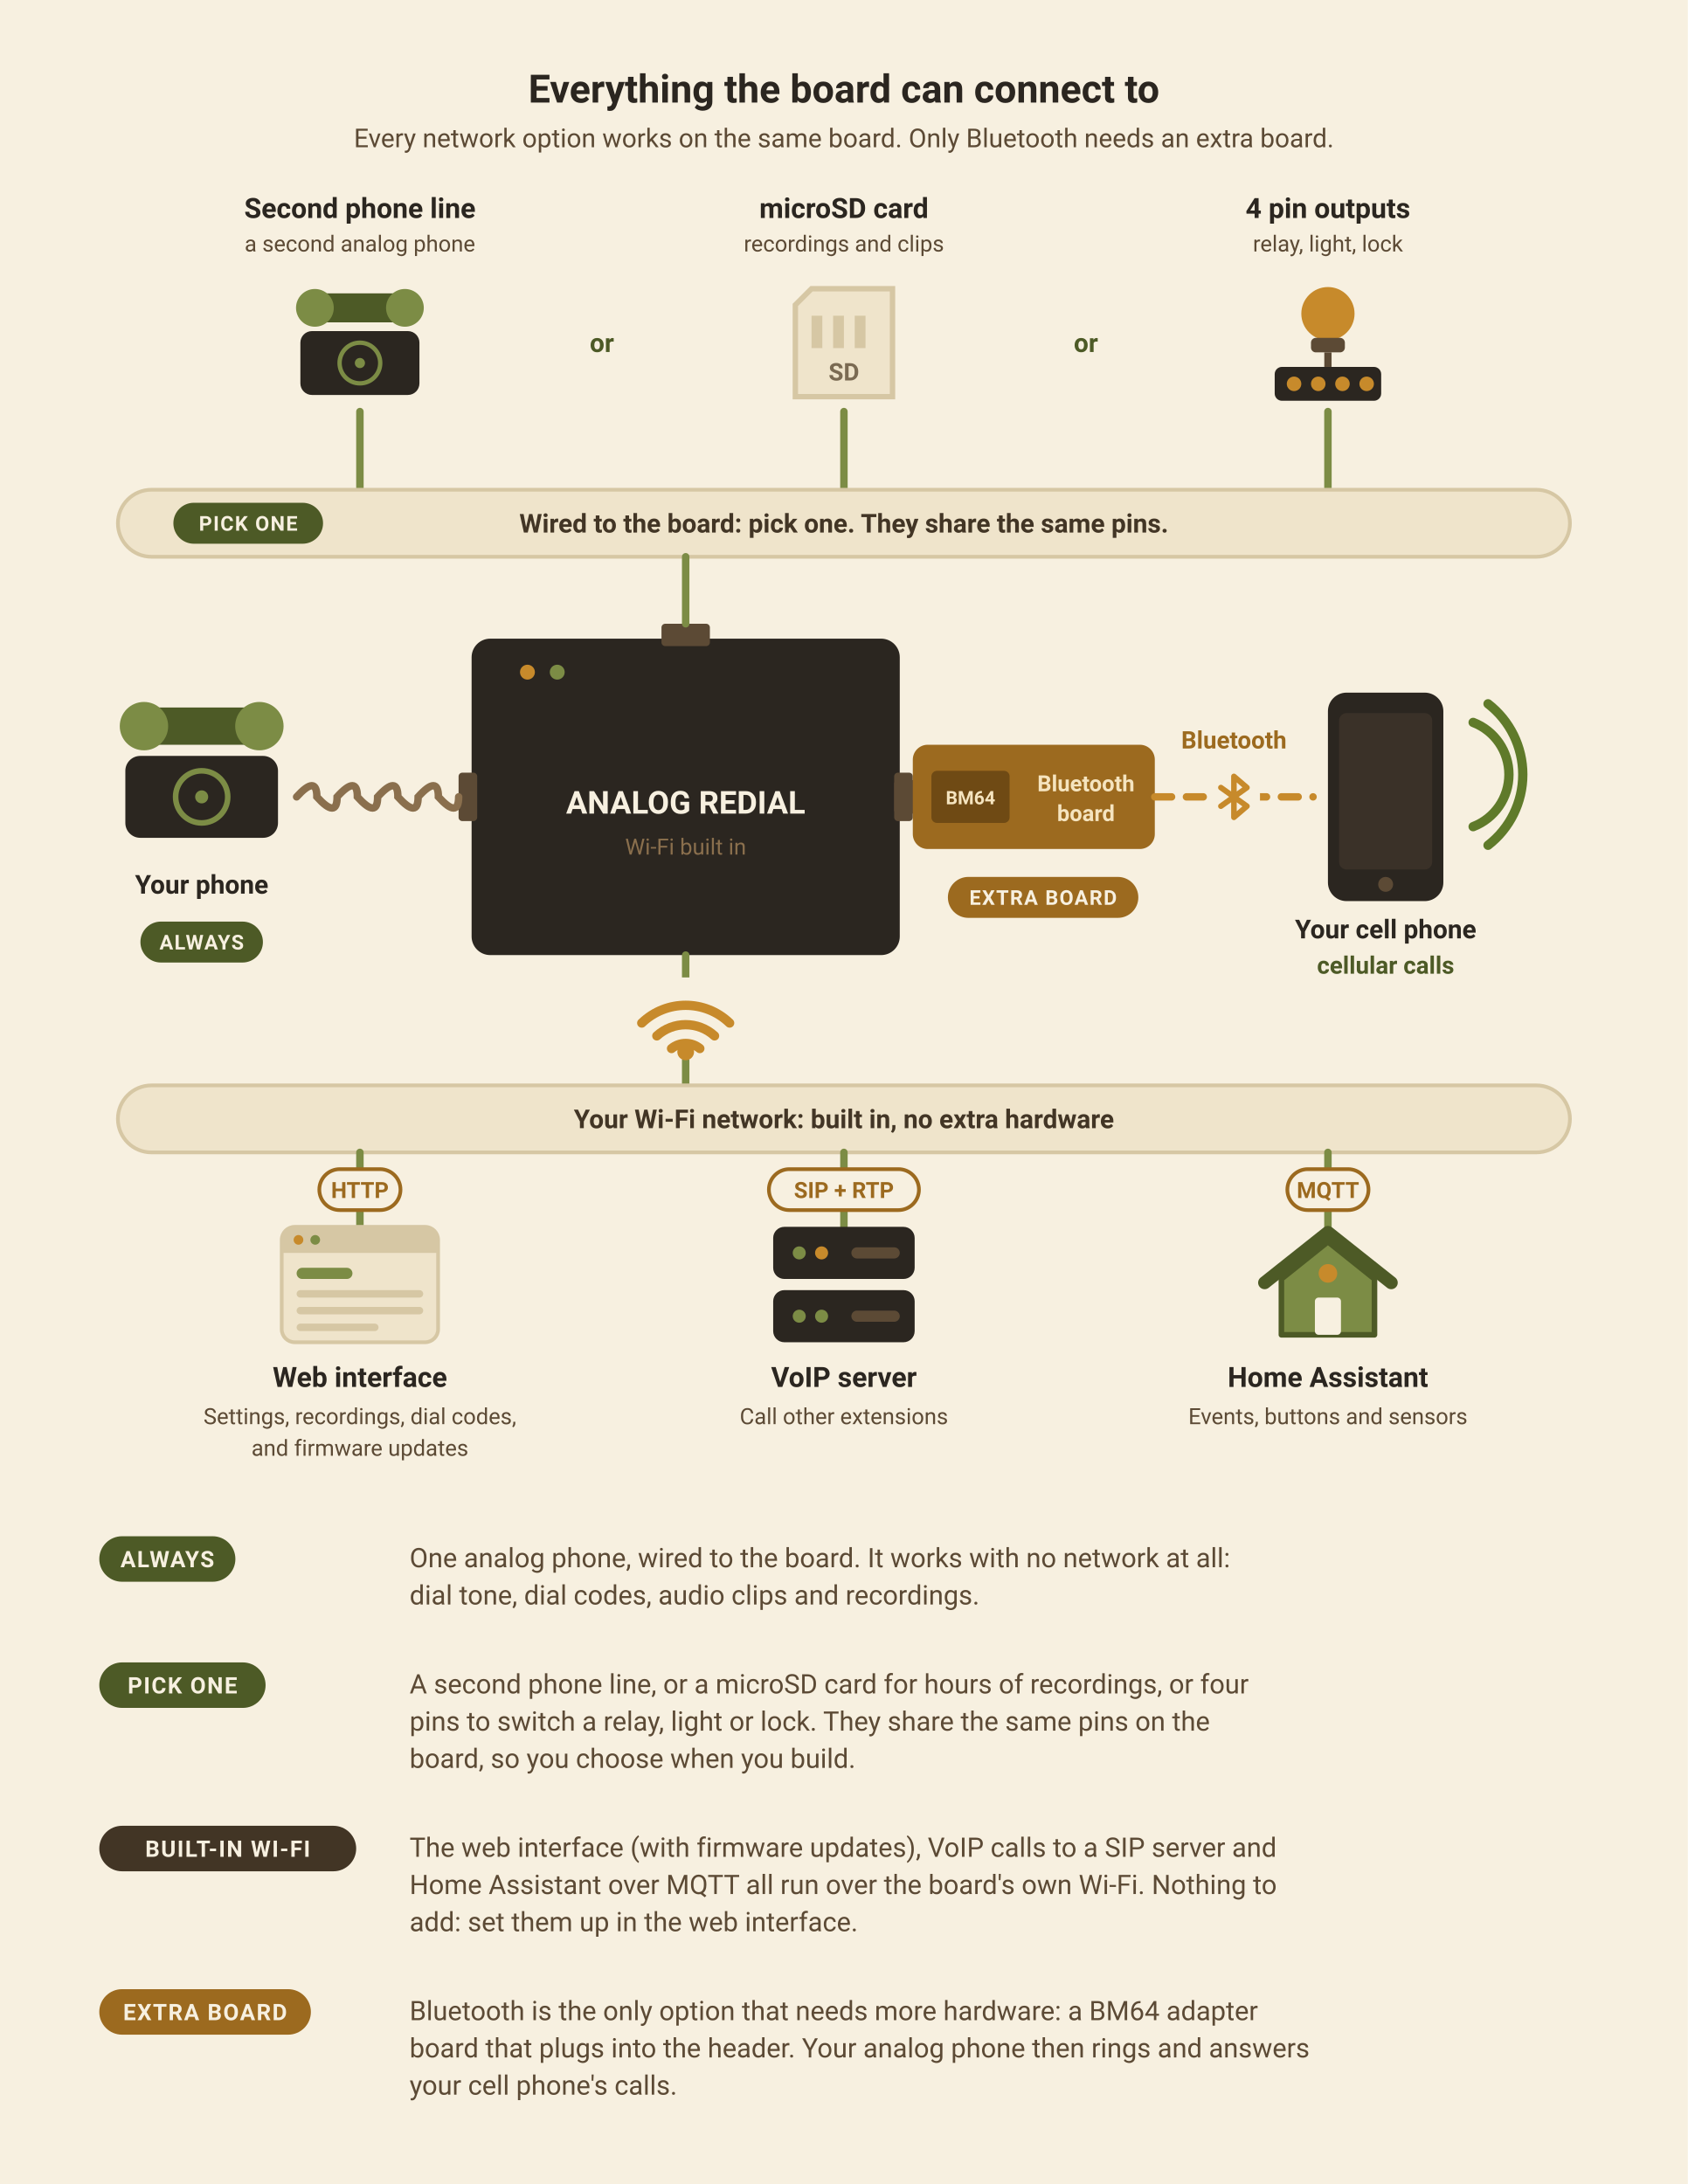
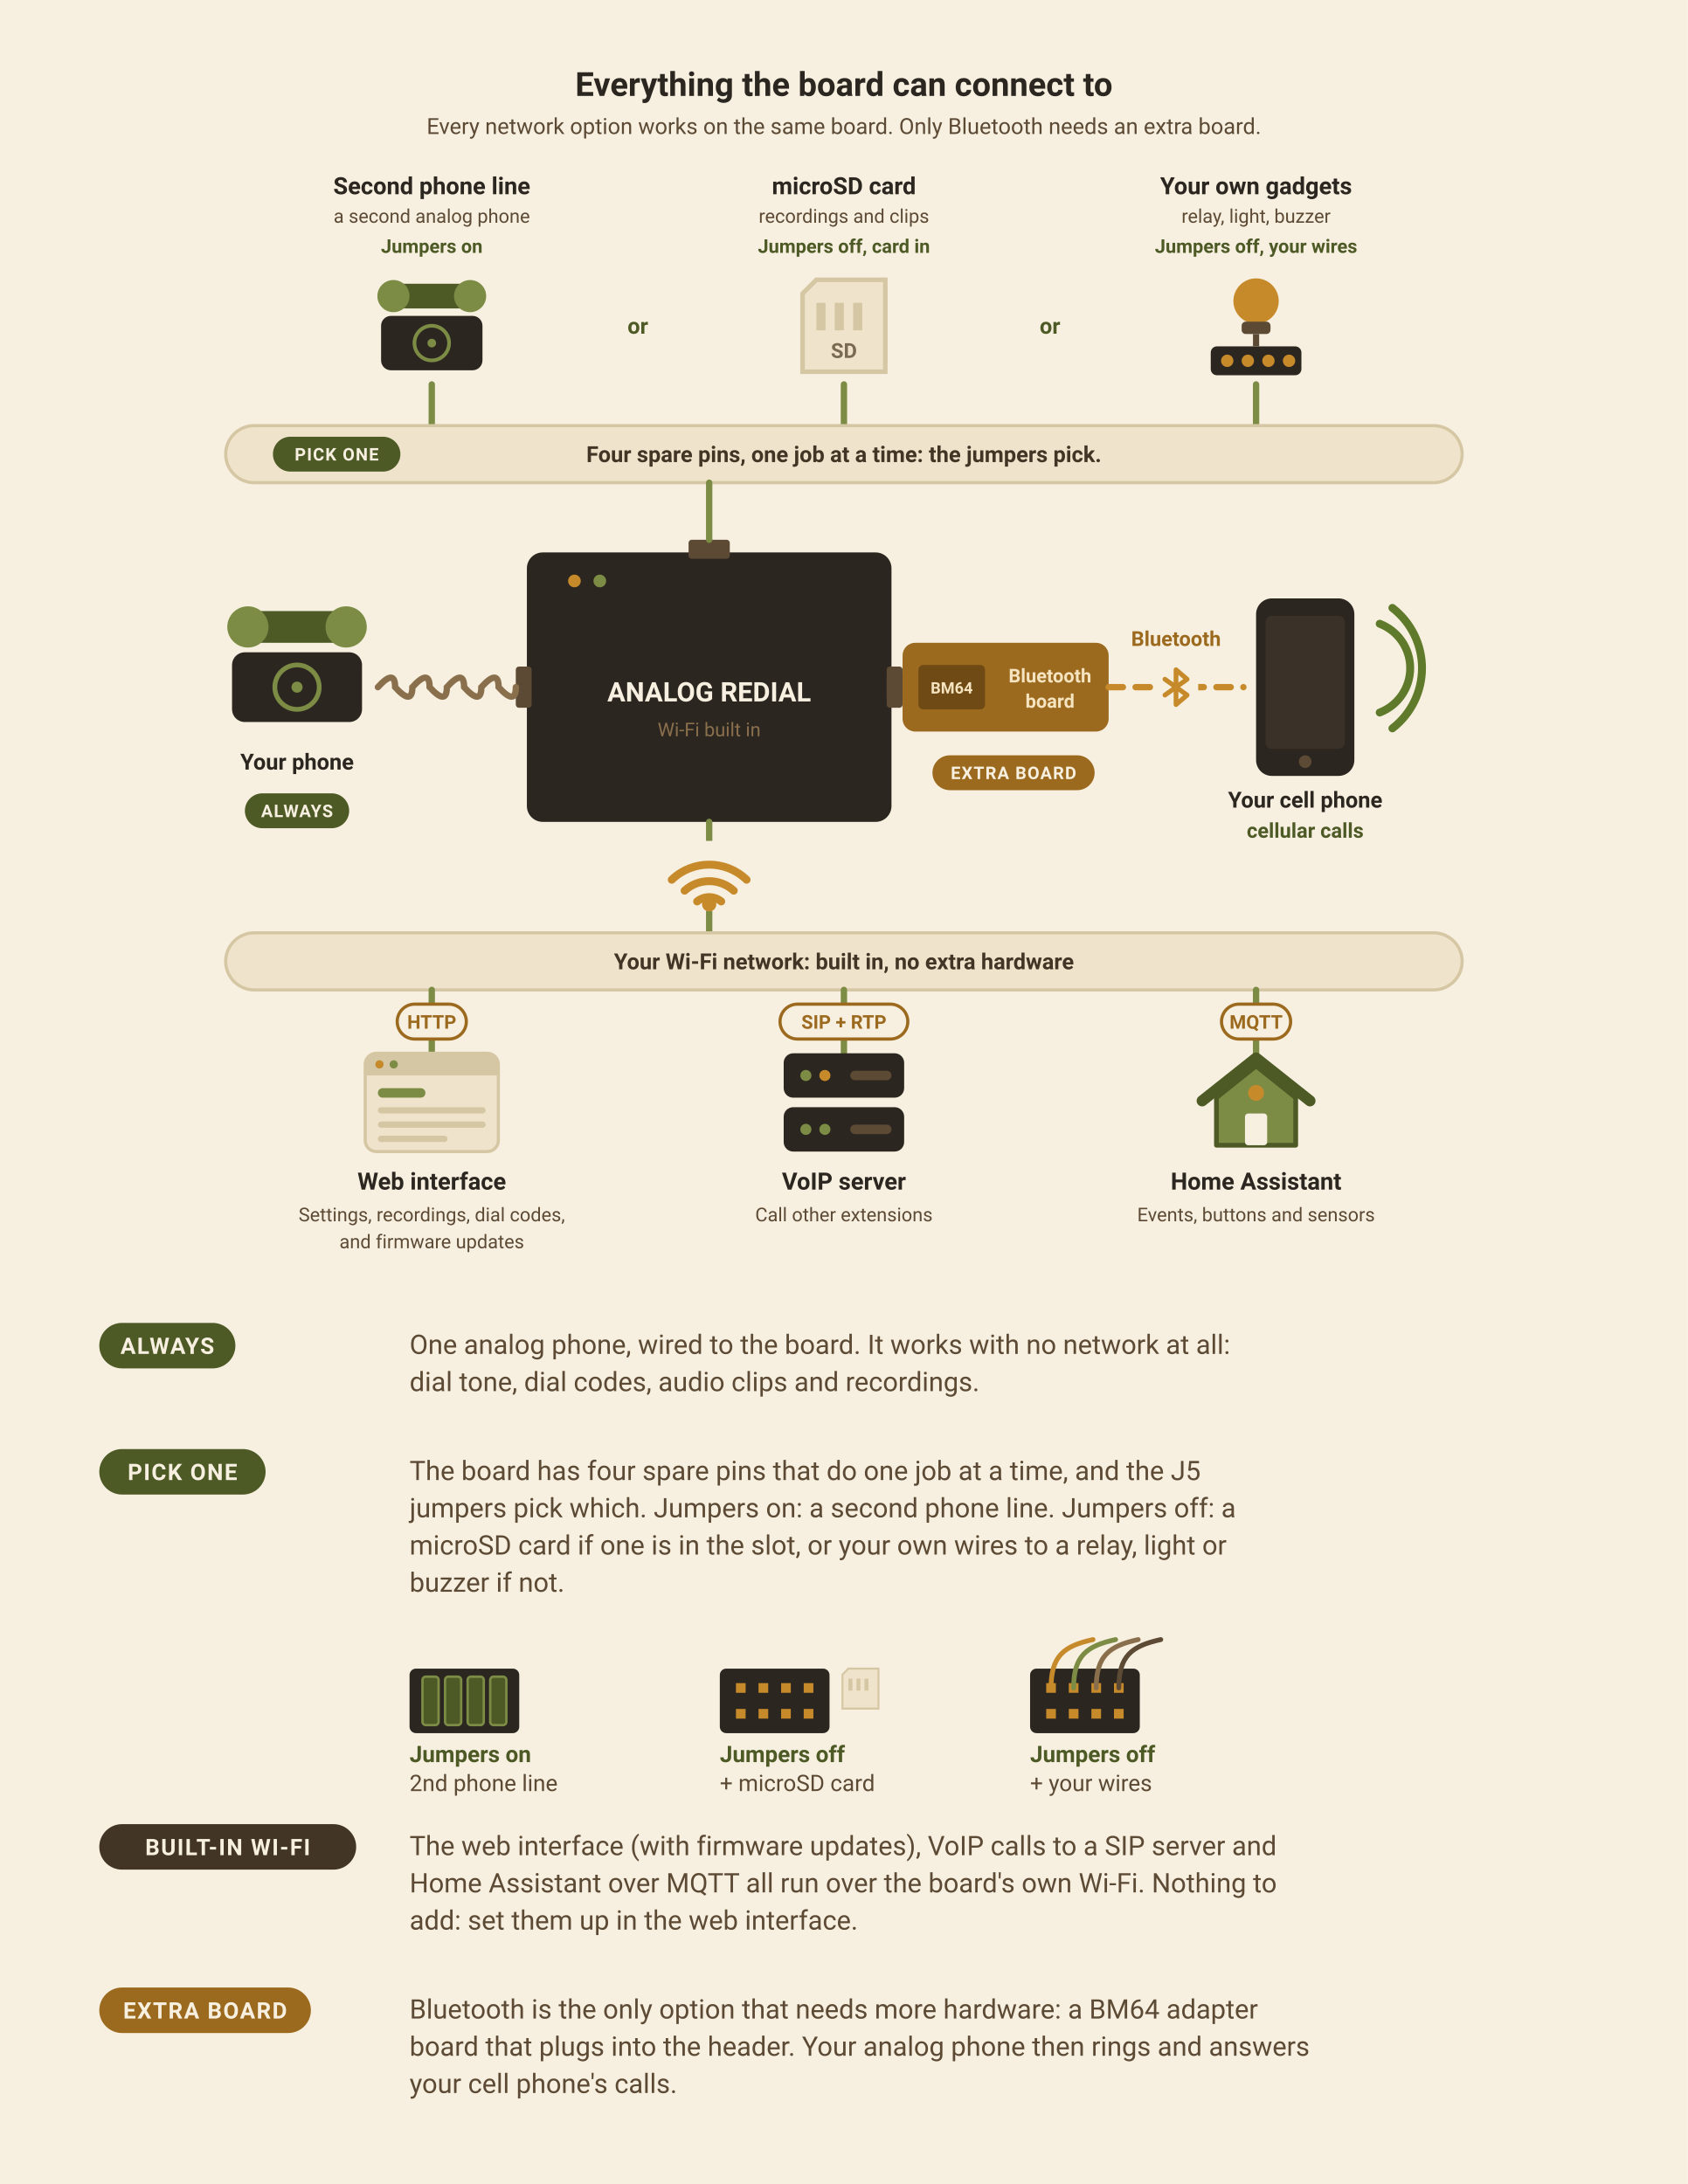
- <svg xmlns="http://www.w3.org/2000/svg" viewBox="0 0 816 1056" width="816" height="1056" role="img" aria-label="Everything the Analog Redial board can connect to: one phone always, then a second line or a microSD card or four pin outputs; Wi-Fi to the web interface, a VoIP server and Home Assistant; and Bluetooth through an extra adapter board">
+ <svg xmlns="http://www.w3.org/2000/svg" viewBox="0 0 816 1056" width="816" height="1056" role="img" aria-label="Everything the Analog Redial board can connect to: one phone always, then a second line or a microSD card or your own gadgets on four spare pins, chosen with the J5 jumpers; Wi-Fi to the web interface, a VoIP server and Home Assistant; and Bluetooth through an extra adapter board">
  <rect id="background" width="816" height="1056" fill="#f7f0e0" />
  <g font-family="system-ui, -apple-system, Segoe UI, Roboto, sans-serif">
-     <g id="diagram" transform="translate(57,28) scale(0.9)">
+     <g id="diagram" transform="translate(109.115,28) scale(0.766373)">
      <g id="title">
        <text x="390" y="24" text-anchor="middle" font-size="21" font-weight="700" fill="#2b2620">Everything the board can connect to</text>
      </g>
      <g id="subtitle">
        <text x="390" y="48" text-anchor="middle" font-size="14" font-weight="400" fill="#5c4a35">Every network option works on the same board. Only Bluetooth needs an extra board.</text>
      </g>
-       <g id="option-line-2" transform="translate(94.9,121.8)">
+       <g id="option-line-2" transform="translate(94.9,137.8)">
        <g transform="scale(0.78)">
          <g id="handset">
            <line x1="14" y1="16" x2="76" y2="16" stroke="#4d5a26" stroke-width="20" stroke-linecap="round" />
            <circle cx="14" cy="16" r="13" fill="#7c8c45" />
            <circle cx="76" cy="16" r="13" fill="#7c8c45" />
          </g>
          <g id="body">
            <rect x="4" y="32" width="82" height="44" rx="8" fill="#2b2620" />
            <circle cx="45" cy="54" r="14" fill="none" stroke="#7c8c45" stroke-width="3" />
            <circle cx="45" cy="54" r="3.5" fill="#7c8c45" />
          </g>
        </g>
      </g>
      <g id="label-line-2">
        <text x="130" y="86" text-anchor="middle" font-size="15" font-weight="600" fill="#2b2620">Second phone line</text>
      </g>
      <g id="desc-line-2">
        <text x="130" y="104" text-anchor="middle" font-size="12" font-weight="400" fill="#5c4a35">a second analog phone</text>
      </g>
+       <g id="action-line-2">
+         <text x="130" y="123" text-anchor="middle" font-size="12" font-weight="700" fill="#4d5a26">Jumpers on</text>
+       </g>
      <g id="link-line-2">
-         <line x1="130" y1="190" x2="130" y2="232" stroke="#7c8c45" stroke-width="4" stroke-linecap="round" />
-       </g>
-       <g id="option-microsd" transform="translate(363.9,124)">
+         <line x1="130" y1="206" x2="130" y2="232" stroke="#7c8c45" stroke-width="4" stroke-linecap="round" />
+       </g>
+       <g id="option-microsd" transform="translate(363.9,140)">
        <g transform="scale(1.45)">
          <path d="M 6 0 H 36 V 40 H 0 V 6 Z" fill="#efe4cb" stroke="#d6c7a4" stroke-width="2" />
          <rect x="6" y="10" width="4" height="12" fill="#d6c7a4" />
          <rect x="14" y="10" width="4" height="12" fill="#d6c7a4" />
          <rect x="22" y="10" width="4" height="12" fill="#d6c7a4" />
          <text x="18" y="34" text-anchor="middle" font-size="9" font-weight="600" fill="#7a6a52">SD</text>
        </g>
      </g>
      <g id="label-microsd">
        <text x="390" y="86" text-anchor="middle" font-size="15" font-weight="600" fill="#2b2620">microSD card</text>
      </g>
      <g id="desc-microsd">
        <text x="390" y="104" text-anchor="middle" font-size="12" font-weight="400" fill="#5c4a35">recordings and clips</text>
      </g>
+       <g id="action-microsd">
+         <text x="390" y="123" text-anchor="middle" font-size="12" font-weight="700" fill="#4d5a26">Jumpers off, card in</text>
+       </g>
      <g id="link-microsd">
-         <line x1="390" y1="190" x2="390" y2="232" stroke="#7c8c45" stroke-width="4" stroke-linecap="round" />
-       </g>
-       <g id="option-pins" transform="translate(621.4,121.8)">
+         <line x1="390" y1="206" x2="390" y2="232" stroke="#7c8c45" stroke-width="4" stroke-linecap="round" />
+       </g>
+       <g id="option-pins" transform="translate(621.4,137.8)">
        <g transform="scale(1.3)">
          <circle id="bulb" cx="22" cy="12" r="11" fill="#c78a2b" />
          <rect id="bulb-base" x="15" y="22" width="14" height="6" rx="2" fill="#5c4a35" />
          <rect id="header" x="0" y="34" width="44" height="14" rx="3" fill="#2b2620" />
          <circle cx="8" cy="41" r="3" fill="#c78a2b" />
          <circle cx="18" cy="41" r="3" fill="#c78a2b" />
          <circle cx="28" cy="41" r="3" fill="#c78a2b" />
          <circle cx="38" cy="41" r="3" fill="#c78a2b" />
          <path d="M 22 28 V 34" stroke="#5c4a35" stroke-width="3" />
        </g>
      </g>
      <g id="label-pins">
-         <text x="650" y="86" text-anchor="middle" font-size="15" font-weight="600" fill="#2b2620">4 pin outputs</text>
+         <text x="650" y="86" text-anchor="middle" font-size="15" font-weight="600" fill="#2b2620">Your own gadgets</text>
      </g>
      <g id="desc-pins">
-         <text x="650" y="104" text-anchor="middle" font-size="12" font-weight="400" fill="#5c4a35">relay, light, lock</text>
+         <text x="650" y="104" text-anchor="middle" font-size="12" font-weight="400" fill="#5c4a35">relay, light, buzzer</text>
+       </g>
+       <g id="action-pins">
+         <text x="650" y="123" text-anchor="middle" font-size="12" font-weight="700" fill="#4d5a26">Jumpers off, your wires</text>
      </g>
      <g id="link-pins">
-         <line x1="650" y1="190" x2="650" y2="232" stroke="#7c8c45" stroke-width="4" stroke-linecap="round" />
+         <line x1="650" y1="206" x2="650" y2="232" stroke="#7c8c45" stroke-width="4" stroke-linecap="round" />
      </g>
      <g id="or-1">
-         <text x="260" y="158" text-anchor="middle" font-size="14" font-weight="700" fill="#4d5a26">or</text>
+         <text x="260" y="174" text-anchor="middle" font-size="14" font-weight="700" fill="#4d5a26">or</text>
      </g>
      <g id="or-2">
-         <text x="520" y="158" text-anchor="middle" font-size="14" font-weight="700" fill="#4d5a26">or</text>
+         <text x="520" y="174" text-anchor="middle" font-size="14" font-weight="700" fill="#4d5a26">or</text>
      </g>
      <g id="options-bar">
        <rect x="0" y="232" width="780" height="36" rx="18" fill="#efe4cb" stroke="#d6c7a4" stroke-width="2" />
-         <text x="390.0" y="255" text-anchor="middle" font-size="14" font-weight="600" fill="#423525">Wired to the board: pick one. They share the same pins.</text>
+         <text x="390.0" y="255" text-anchor="middle" font-size="14" font-weight="600" fill="#423525">Four spare pins, one job at a time: the jumpers pick.</text>
      </g>
      <g id="tag-pick-one">
        <rect x="29.8" y="239" width="80.4" height="22" rx="11" fill="#4d5a26" />
        <text x="70" y="254" text-anchor="middle" font-size="11" font-weight="700" letter-spacing="0.6" fill="#f7f0e0">PICK ONE</text>
      </g>
      <g id="board" transform="translate(190,312)">
        <rect id="pcb" x="0" y="0" width="230" height="170" rx="10" fill="#2b2620" />
        <rect id="jack-line-1" x="-7" y="72" width="10" height="26" rx="2" fill="#5c4a35" />
        <rect id="options-connector" x="227" y="72" width="10" height="26" rx="2" fill="#5c4a35" />
        <rect id="adapter-header" x="102" y="-8" width="26" height="12" rx="2" fill="#5c4a35" />
        <circle id="led-1" cx="30" cy="18" r="4" fill="#c78a2b" />
        <circle id="led-2" cx="46" cy="18" r="4" fill="#7c8c45" />
        <text x="115" y="94" text-anchor="middle" font-size="17" font-weight="600" fill="#f7f0e0">ANALOG REDIAL</text>
        <text x="115" y="116" text-anchor="middle" font-size="12" fill="#8a6f4d">Wi-Fi built in</text>
      </g>
      <g id="link-options">
        <line x1="305" y1="268" x2="305" y2="304" stroke="#7c8c45" stroke-width="4" stroke-linecap="round" />
      </g>
      <g id="phone-line-1" transform="translate(0,343)">
        <g id="handset">
          <line x1="14" y1="16" x2="76" y2="16" stroke="#4d5a26" stroke-width="20" stroke-linecap="round" />
          <circle cx="14" cy="16" r="13" fill="#7c8c45" />
          <circle cx="76" cy="16" r="13" fill="#7c8c45" />
        </g>
        <g id="body">
          <rect x="4" y="32" width="82" height="44" rx="8" fill="#2b2620" />
          <circle cx="45" cy="54" r="14" fill="none" stroke="#7c8c45" stroke-width="3" />
          <circle cx="45" cy="54" r="3.5" fill="#7c8c45" />
        </g>
      </g>
      <g id="cord-line-1" transform="translate(96,397)">
        <path d="M 0 0 q 10.88 -12 10.88 0 q 10.88 12 10.88 0 q 10.88 -12 10.88 0 q 10.88 12 10.88 0 q 10.88 -12 10.88 0 q 10.88 12 10.88 0 q 10.88 -12 10.88 0 q 10.88 12 10.88 0" fill="none" stroke="#8a6f4d" stroke-width="4" stroke-linecap="round" />
      </g>
      <g id="label-line-1">
        <text x="45" y="449" text-anchor="middle" font-size="14" font-weight="600" fill="#2b2620">Your phone</text>
      </g>
      <g id="tag-always">
        <rect x="12.1" y="464" width="65.8" height="22" rx="11" fill="#4d5a26" />
        <text x="45" y="479" text-anchor="middle" font-size="11" font-weight="700" letter-spacing="0.6" fill="#f7f0e0">ALWAYS</text>
      </g>
      <g id="bluetooth-adapter" transform="translate(417,369)">
        <rect id="plug" x="0" y="19" width="14" height="18" rx="2" fill="#5c4a35" />
        <rect id="pcb" x="10" y="0" width="130" height="56" rx="8" fill="#9c6a1f" />
        <rect id="chip" x="20" y="14" width="42" height="28" rx="3" fill="#6f4a14" />
        <text x="41" y="32" text-anchor="middle" font-size="10" font-weight="600" fill="#f5e4bf">BM64</text>
        <text x="103" y="25" text-anchor="middle" font-size="12" font-weight="600" fill="#f5e4bf">Bluetooth</text>
        <text x="103" y="41" text-anchor="middle" font-size="12" font-weight="600" fill="#f5e4bf">board</text>
      </g>
      <g id="tag-extra-board">
        <rect x="445.85" y="440" width="102.3" height="22" rx="11" fill="#9c6a1f" />
        <text x="497" y="455" text-anchor="middle" font-size="11" font-weight="700" letter-spacing="0.6" fill="#f7f0e0">EXTRA BOARD</text>
      </g>
      <g id="link-bluetooth">
        <line x1="557" y1="397" x2="642" y2="397" stroke="#c78a2b" stroke-width="4" stroke-linecap="round" stroke-dasharray="9 8" />
      </g>
      <g id="bluetooth-symbol" transform="translate(591.5,385)">
        <rect x="-6" y="-4" width="28" height="32" rx="6" fill="#f7f0e0" />
        <path d="M 1 7 L 15 17 L 8 23 L 8 1 L 15 7 L 1 17" fill="none" stroke="#c78a2b" stroke-width="3" stroke-linecap="round" stroke-linejoin="round" />
      </g>
      <g id="label-bluetooth">
        <text x="599.5" y="371" text-anchor="middle" font-size="13" font-weight="600" fill="#9c6a1f">Bluetooth</text>
      </g>
      <g id="cell-phone" transform="translate(650,341)">
        <rect x="0" y="0" width="62" height="112" rx="10" fill="#2b2620" />
        <rect x="6" y="11" width="50" height="84" rx="4" fill="#3a3128" />
        <circle cx="31" cy="103" r="4" fill="#5c4a35" />
      </g>
      <g id="cellular" transform="translate(728,357)">
        <path d="M 0 56 A 30 30 0 0 0 0 0" fill="none" stroke="#5f7a2a" stroke-width="5" stroke-linecap="round" />
        <path d="M 8 66 A 48 48 0 0 0 8 -10" fill="none" stroke="#5f7a2a" stroke-width="5" stroke-linecap="round" transform="translate(0,0)" />
      </g>
      <g id="label-cell-phone">
        <text x="681" y="473" text-anchor="middle" font-size="14" font-weight="600" fill="#2b2620">Your cell phone</text>
      </g>
      <g id="label-cellular">
        <text x="681" y="492" text-anchor="middle" font-size="13" font-weight="600" fill="#4d5a26">cellular calls</text>
      </g>
      <g id="link-wifi">
        <line x1="305" y1="482" x2="305" y2="552" stroke="#7c8c45" stroke-width="4" stroke-linecap="round" />
      </g>
      <g id="wifi" transform="translate(275,496)">
        <rect x="-6" y="-2" width="72" height="44" rx="8" fill="#f7f0e0" />
        <path d="M 6.4 22.5 A 34 34 0 0 1 53.6 22.5" fill="none" stroke="#c78a2b" stroke-width="5" stroke-linecap="round" />
        <path d="M 14.5 29.4 A 23 23 0 0 1 45.5 29.4" fill="none" stroke="#c78a2b" stroke-width="5" stroke-linecap="round" />
        <path d="M 22.4 36.2 A 12 12 0 0 1 37.6 36.2" fill="none" stroke="#c78a2b" stroke-width="5" stroke-linecap="round" />
        <circle cx="30" cy="40" r="4.5" fill="#c78a2b" transform="translate(0,-2)" />
      </g>
      <g id="wifi-network">
        <rect x="0" y="552" width="780" height="36" rx="18" fill="#efe4cb" stroke="#d6c7a4" stroke-width="2" />
        <text x="390.0" y="575" text-anchor="middle" font-size="14" font-weight="600" fill="#423525">Your Wi-Fi network: built in, no extra hardware</text>
      </g>
      <g id="link-web">
        <line x1="130" y1="588" x2="130" y2="628" stroke="#7c8c45" stroke-width="4" stroke-linecap="round" />
      </g>
      <g id="protocol-web">
        <rect x="108.2" y="597" width="43.6" height="22" rx="11" fill="#f7f0e0" stroke="#9c6a1f" stroke-width="2" />
        <text x="130" y="612.5" text-anchor="middle" font-size="12" font-weight="600" fill="#9c6a1f">HTTP</text>
      </g>
      <g id="service-web" transform="translate(88,628)">
        <rect x="0" y="0" width="84" height="62" rx="7" fill="#efe4cb" stroke="#d6c7a4" stroke-width="2" />
        <path d="M 0 14 H 84 V 7 a 7 7 0 0 0 -7 -7 H 7 a 7 7 0 0 0 -7 7 Z" fill="#d6c7a4" />
        <circle cx="9" cy="7" r="2.6" fill="#c78a2b" />
        <circle cx="18" cy="7" r="2.6" fill="#7c8c45" />
        <rect x="8" y="22" width="30" height="6" rx="3" fill="#7c8c45" />
        <rect x="8" y="34" width="68" height="4" rx="2" fill="#d6c7a4" />
        <rect x="8" y="43" width="68" height="4" rx="2" fill="#d6c7a4" />
        <rect x="8" y="52" width="44" height="4" rx="2" fill="#d6c7a4" />
      </g>
      <g id="label-web">
        <text x="130" y="714" text-anchor="middle" font-size="15" font-weight="600" fill="#2b2620">Web interface</text>
      </g>
      <g id="desc-web-1">
        <text x="130" y="734" text-anchor="middle" font-size="12" font-weight="400" fill="#5c4a35">Settings, recordings, dial codes,</text>
      </g>
      <g id="desc-web-2">
        <text x="130" y="751" text-anchor="middle" font-size="12" font-weight="400" fill="#5c4a35">and firmware updates</text>
      </g>
      <g id="link-voip">
        <line x1="390" y1="588" x2="390" y2="628" stroke="#7c8c45" stroke-width="4" stroke-linecap="round" />
      </g>
      <g id="protocol-voip">
        <rect x="349.7" y="597" width="80.6" height="22" rx="11" fill="#f7f0e0" stroke="#9c6a1f" stroke-width="2" />
        <text x="390" y="612.5" text-anchor="middle" font-size="12" font-weight="600" fill="#9c6a1f">SIP + RTP</text>
      </g>
      <g id="service-voip" transform="translate(352,628)">
        <rect x="0" y="0" width="76" height="28" rx="6" fill="#2b2620" />
        <rect x="0" y="34" width="76" height="28" rx="6" fill="#2b2620" />
        <circle cx="14" cy="14" r="3.5" fill="#7c8c45" />
        <circle cx="26" cy="14" r="3.5" fill="#c78a2b" />
        <rect x="42" y="11" width="26" height="6" rx="3" fill="#5c4a35" />
        <circle cx="14" cy="48" r="3.5" fill="#7c8c45" />
        <circle cx="26" cy="48" r="3.5" fill="#7c8c45" />
        <rect x="42" y="45" width="26" height="6" rx="3" fill="#5c4a35" />
      </g>
      <g id="label-voip">
        <text x="390" y="714" text-anchor="middle" font-size="15" font-weight="600" fill="#2b2620">VoIP server</text>
      </g>
      <g id="desc-voip-1">
        <text x="390" y="734" text-anchor="middle" font-size="12" font-weight="400" fill="#5c4a35">Call other extensions</text>
      </g>
      <g id="link-home">
        <line x1="650" y1="588" x2="650" y2="628" stroke="#7c8c45" stroke-width="4" stroke-linecap="round" />
      </g>
      <g id="protocol-home">
        <rect x="628.2" y="597" width="43.6" height="22" rx="11" fill="#f7f0e0" stroke="#9c6a1f" stroke-width="2" />
        <text x="650" y="612.5" text-anchor="middle" font-size="12" font-weight="600" fill="#9c6a1f">MQTT</text>
      </g>
      <g id="service-home" transform="translate(612,628)">
        <path d="M 4 30 L 38 3 L 72 30" fill="none" stroke="#4d5a26" stroke-width="7" stroke-linecap="round" stroke-linejoin="round" />
        <path d="M 13 28 V 58 H 63 V 28 L 38 8 Z" fill="#7c8c45" stroke="#4d5a26" stroke-width="3" stroke-linejoin="round" />
        <rect x="31" y="38" width="14" height="20" rx="2" fill="#f7f0e0" />
        <circle cx="38" cy="25" r="5" fill="#c78a2b" />
      </g>
      <g id="label-home">
        <text x="650" y="714" text-anchor="middle" font-size="15" font-weight="600" fill="#2b2620">Home Assistant</text>
      </g>
      <g id="desc-home-1">
        <text x="650" y="734" text-anchor="middle" font-size="12" font-weight="400" fill="#5c4a35">Events, buttons and sensors</text>
      </g>
    </g>
    <g id="legend">
      <g id="legend-always">
-         <rect x="48" y="742.8" width="65.8" height="22" rx="11" fill="#4d5a26" />
-         <text x="80.9" y="757.8" text-anchor="middle" font-size="11" font-weight="700" letter-spacing="0.6" fill="#f7f0e0">ALWAYS</text>
-         <text x="198" y="757.8" font-size="13" fill="#5c4a35">One analog phone, wired to the board. It works with no network at all:</text>
-         <text x="198" y="775.8" font-size="13" fill="#5c4a35">dial tone, dial codes, audio clips and recordings.</text>
+         <rect x="48" y="639.64" width="65.8" height="22" rx="11" fill="#4d5a26" />
+         <text x="80.9" y="654.64" text-anchor="middle" font-size="11" font-weight="700" letter-spacing="0.6" fill="#f7f0e0">ALWAYS</text>
+         <text x="198" y="654.64" font-size="13" fill="#5c4a35">One analog phone, wired to the board. It works with no network at all:</text>
+         <text x="198" y="672.64" font-size="13" fill="#5c4a35">dial tone, dial codes, audio clips and recordings.</text>
      </g>
      <g id="legend-pick-one">
-         <rect x="48" y="803.8" width="80.4" height="22" rx="11" fill="#4d5a26" />
-         <text x="88.2" y="818.8" text-anchor="middle" font-size="11" font-weight="700" letter-spacing="0.6" fill="#f7f0e0">PICK ONE</text>
-         <text x="198" y="818.8" font-size="13" fill="#5c4a35">A second phone line, or a microSD card for hours of recordings, or four</text>
-         <text x="198" y="836.8" font-size="13" fill="#5c4a35">pins to switch a relay, light or lock. They share the same pins on the</text>
-         <text x="198" y="854.8" font-size="13" fill="#5c4a35">board, so you choose when you build.</text>
+         <rect x="48" y="700.64" width="80.4" height="22" rx="11" fill="#4d5a26" />
+         <text x="88.2" y="715.64" text-anchor="middle" font-size="11" font-weight="700" letter-spacing="0.6" fill="#f7f0e0">PICK ONE</text>
+         <text x="198" y="715.64" font-size="13" fill="#5c4a35">The board has four spare pins that do one job at a time, and the J5</text>
+         <text x="198" y="733.64" font-size="13" fill="#5c4a35">jumpers pick which. Jumpers on: a second phone line. Jumpers off: a</text>
+         <text x="198" y="751.64" font-size="13" fill="#5c4a35">microSD card if one is in the slot, or your own wires to a relay, light or</text>
+         <text x="198" y="769.64" font-size="13" fill="#5c4a35">buzzer if not.</text>
+         <g id="j5-states">
+           <g id="j5-jumpers-on" transform="translate(198,789.64) scale(0.78)">
+             <rect id="header" x="0" y="22" width="68" height="40" rx="4" fill="#2b2620" />
+             <rect x="10" y="31" width="6" height="6" fill="#c78a2b" />
+             <rect x="10" y="47" width="6" height="6" fill="#c78a2b" />
+             <rect x="24" y="31" width="6" height="6" fill="#c78a2b" />
+             <rect x="24" y="47" width="6" height="6" fill="#c78a2b" />
+             <rect x="38" y="31" width="6" height="6" fill="#c78a2b" />
+             <rect x="38" y="47" width="6" height="6" fill="#c78a2b" />
+             <rect x="52" y="31" width="6" height="6" fill="#c78a2b" />
+             <rect x="52" y="47" width="6" height="6" fill="#c78a2b" />
+             <rect x="8" y="27" width="10" height="30" rx="2" fill="#4d5a26" stroke="#7c8c45" stroke-width="1.5" />
+             <rect x="22" y="27" width="10" height="30" rx="2" fill="#4d5a26" stroke="#7c8c45" stroke-width="1.5" />
+             <rect x="36" y="27" width="10" height="30" rx="2" fill="#4d5a26" stroke="#7c8c45" stroke-width="1.5" />
+             <rect x="50" y="27" width="10" height="30" rx="2" fill="#4d5a26" stroke="#7c8c45" stroke-width="1.5" />
+           </g>
+           <text x="198" y="852" font-size="11" font-weight="700" fill="#4d5a26">Jumpers on</text>
+           <text x="198" y="866" font-size="11" fill="#5c4a35">2nd phone line</text>
+           <g id="j5-jumpers-off-card" transform="translate(348,789.64) scale(0.78)">
+             <rect id="header" x="0" y="22" width="68" height="40" rx="4" fill="#2b2620" />
+             <rect x="10" y="31" width="6" height="6" fill="#c78a2b" />
+             <rect x="10" y="47" width="6" height="6" fill="#c78a2b" />
+             <rect x="24" y="31" width="6" height="6" fill="#c78a2b" />
+             <rect x="24" y="47" width="6" height="6" fill="#c78a2b" />
+             <rect x="38" y="31" width="6" height="6" fill="#c78a2b" />
+             <rect x="38" y="47" width="6" height="6" fill="#c78a2b" />
+             <rect x="52" y="31" width="6" height="6" fill="#c78a2b" />
+             <rect x="52" y="47" width="6" height="6" fill="#c78a2b" />
+             <g transform="translate(76,22) scale(0.62)">
+               <path d="M 6 0 H 36 V 40 H 0 V 6 Z" fill="#efe4cb" stroke="#d6c7a4" stroke-width="2" />
+               <rect x="6" y="10" width="4" height="12" fill="#d6c7a4" />
+               <rect x="14" y="10" width="4" height="12" fill="#d6c7a4" />
+               <rect x="22" y="10" width="4" height="12" fill="#d6c7a4" />
+             </g>
+           </g>
+           <text x="348" y="852" font-size="11" font-weight="700" fill="#4d5a26">Jumpers off</text>
+           <text x="348" y="866" font-size="11" fill="#5c4a35">+ microSD card</text>
+           <g id="j5-jumpers-off-wires" transform="translate(498,789.64) scale(0.78)">
+             <rect id="header" x="0" y="22" width="68" height="40" rx="4" fill="#2b2620" />
+             <rect x="10" y="31" width="6" height="6" fill="#c78a2b" />
+             <rect x="10" y="47" width="6" height="6" fill="#c78a2b" />
+             <rect x="24" y="31" width="6" height="6" fill="#c78a2b" />
+             <rect x="24" y="47" width="6" height="6" fill="#c78a2b" />
+             <rect x="38" y="31" width="6" height="6" fill="#c78a2b" />
+             <rect x="38" y="47" width="6" height="6" fill="#c78a2b" />
+             <rect x="52" y="31" width="6" height="6" fill="#c78a2b" />
+             <rect x="52" y="47" width="6" height="6" fill="#c78a2b" />
+             <path d="M 13 34 C 13 14, 21 8, 39 4" fill="none" stroke="#c78a2b" stroke-width="3" stroke-linecap="round" />
+             <path d="M 27 34 C 27 14, 35 8, 53 4" fill="none" stroke="#7c8c45" stroke-width="3" stroke-linecap="round" />
+             <path d="M 41 34 C 41 14, 49 8, 67 4" fill="none" stroke="#8a6f4d" stroke-width="3" stroke-linecap="round" />
+             <path d="M 55 34 C 55 14, 63 8, 81 4" fill="none" stroke="#5c4a35" stroke-width="3" stroke-linecap="round" />
+           </g>
+           <text x="498" y="852" font-size="11" font-weight="700" fill="#4d5a26">Jumpers off</text>
+           <text x="498" y="866" font-size="11" fill="#5c4a35">+ your wires</text>
+         </g>
      </g>
      <g id="legend-built-in-wi-fi">
-         <rect x="48" y="882.8" width="124.2" height="22" rx="11" fill="#423525" />
-         <text x="110.1" y="897.8" text-anchor="middle" font-size="11" font-weight="700" letter-spacing="0.6" fill="#f7f0e0">BUILT-IN WI-FI</text>
-         <text x="198" y="897.8" font-size="13" fill="#5c4a35">The web interface (with firmware updates), VoIP calls to a SIP server and</text>
-         <text x="198" y="915.8" font-size="13" fill="#5c4a35">Home Assistant over MQTT all run over the board's own Wi-Fi. Nothing to</text>
-         <text x="198" y="933.8" font-size="13" fill="#5c4a35">add: set them up in the web interface.</text>
+         <rect x="48" y="882" width="124.2" height="22" rx="11" fill="#423525" />
+         <text x="110.1" y="897" text-anchor="middle" font-size="11" font-weight="700" letter-spacing="0.6" fill="#f7f0e0">BUILT-IN WI-FI</text>
+         <text x="198" y="897" font-size="13" fill="#5c4a35">The web interface (with firmware updates), VoIP calls to a SIP server and</text>
+         <text x="198" y="915" font-size="13" fill="#5c4a35">Home Assistant over MQTT all run over the board's own Wi-Fi. Nothing to</text>
+         <text x="198" y="933" font-size="13" fill="#5c4a35">add: set them up in the web interface.</text>
      </g>
      <g id="legend-extra-board">
-         <rect x="48" y="961.8" width="102.3" height="22" rx="11" fill="#9c6a1f" />
-         <text x="99.15" y="976.8" text-anchor="middle" font-size="11" font-weight="700" letter-spacing="0.6" fill="#f7f0e0">EXTRA BOARD</text>
-         <text x="198" y="976.8" font-size="13" fill="#5c4a35">Bluetooth is the only option that needs more hardware: a BM64 adapter</text>
-         <text x="198" y="994.8" font-size="13" fill="#5c4a35">board that plugs into the header. Your analog phone then rings and answers</text>
-         <text x="198" y="1012.8" font-size="13" fill="#5c4a35">your cell phone's calls.</text>
+         <rect x="48" y="961" width="102.3" height="22" rx="11" fill="#9c6a1f" />
+         <text x="99.15" y="976" text-anchor="middle" font-size="11" font-weight="700" letter-spacing="0.6" fill="#f7f0e0">EXTRA BOARD</text>
+         <text x="198" y="976" font-size="13" fill="#5c4a35">Bluetooth is the only option that needs more hardware: a BM64 adapter</text>
+         <text x="198" y="994" font-size="13" fill="#5c4a35">board that plugs into the header. Your analog phone then rings and answers</text>
+         <text x="198" y="1012" font-size="13" fill="#5c4a35">your cell phone's calls.</text>
      </g>
    </g>
  </g>
</svg>
